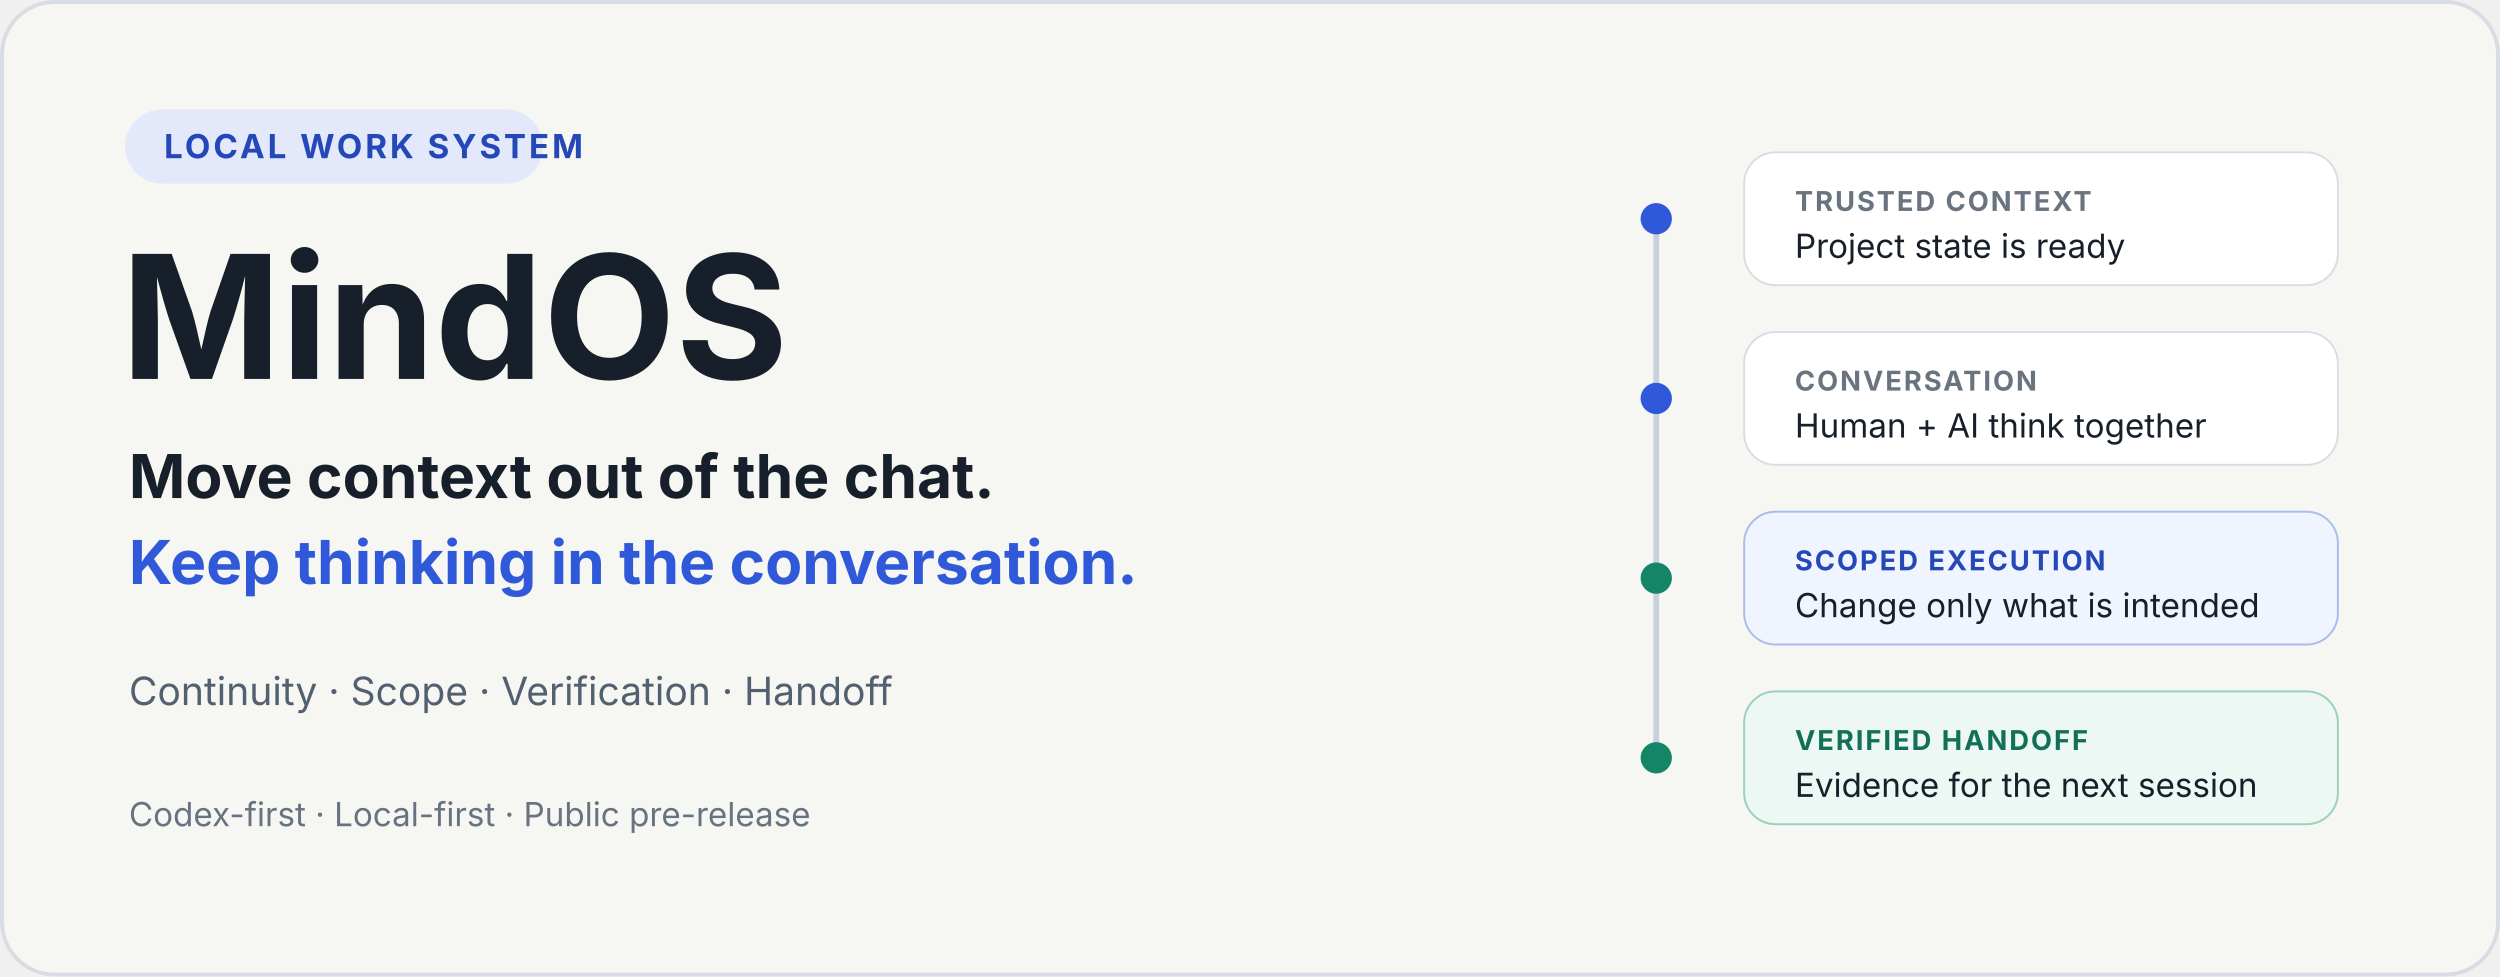
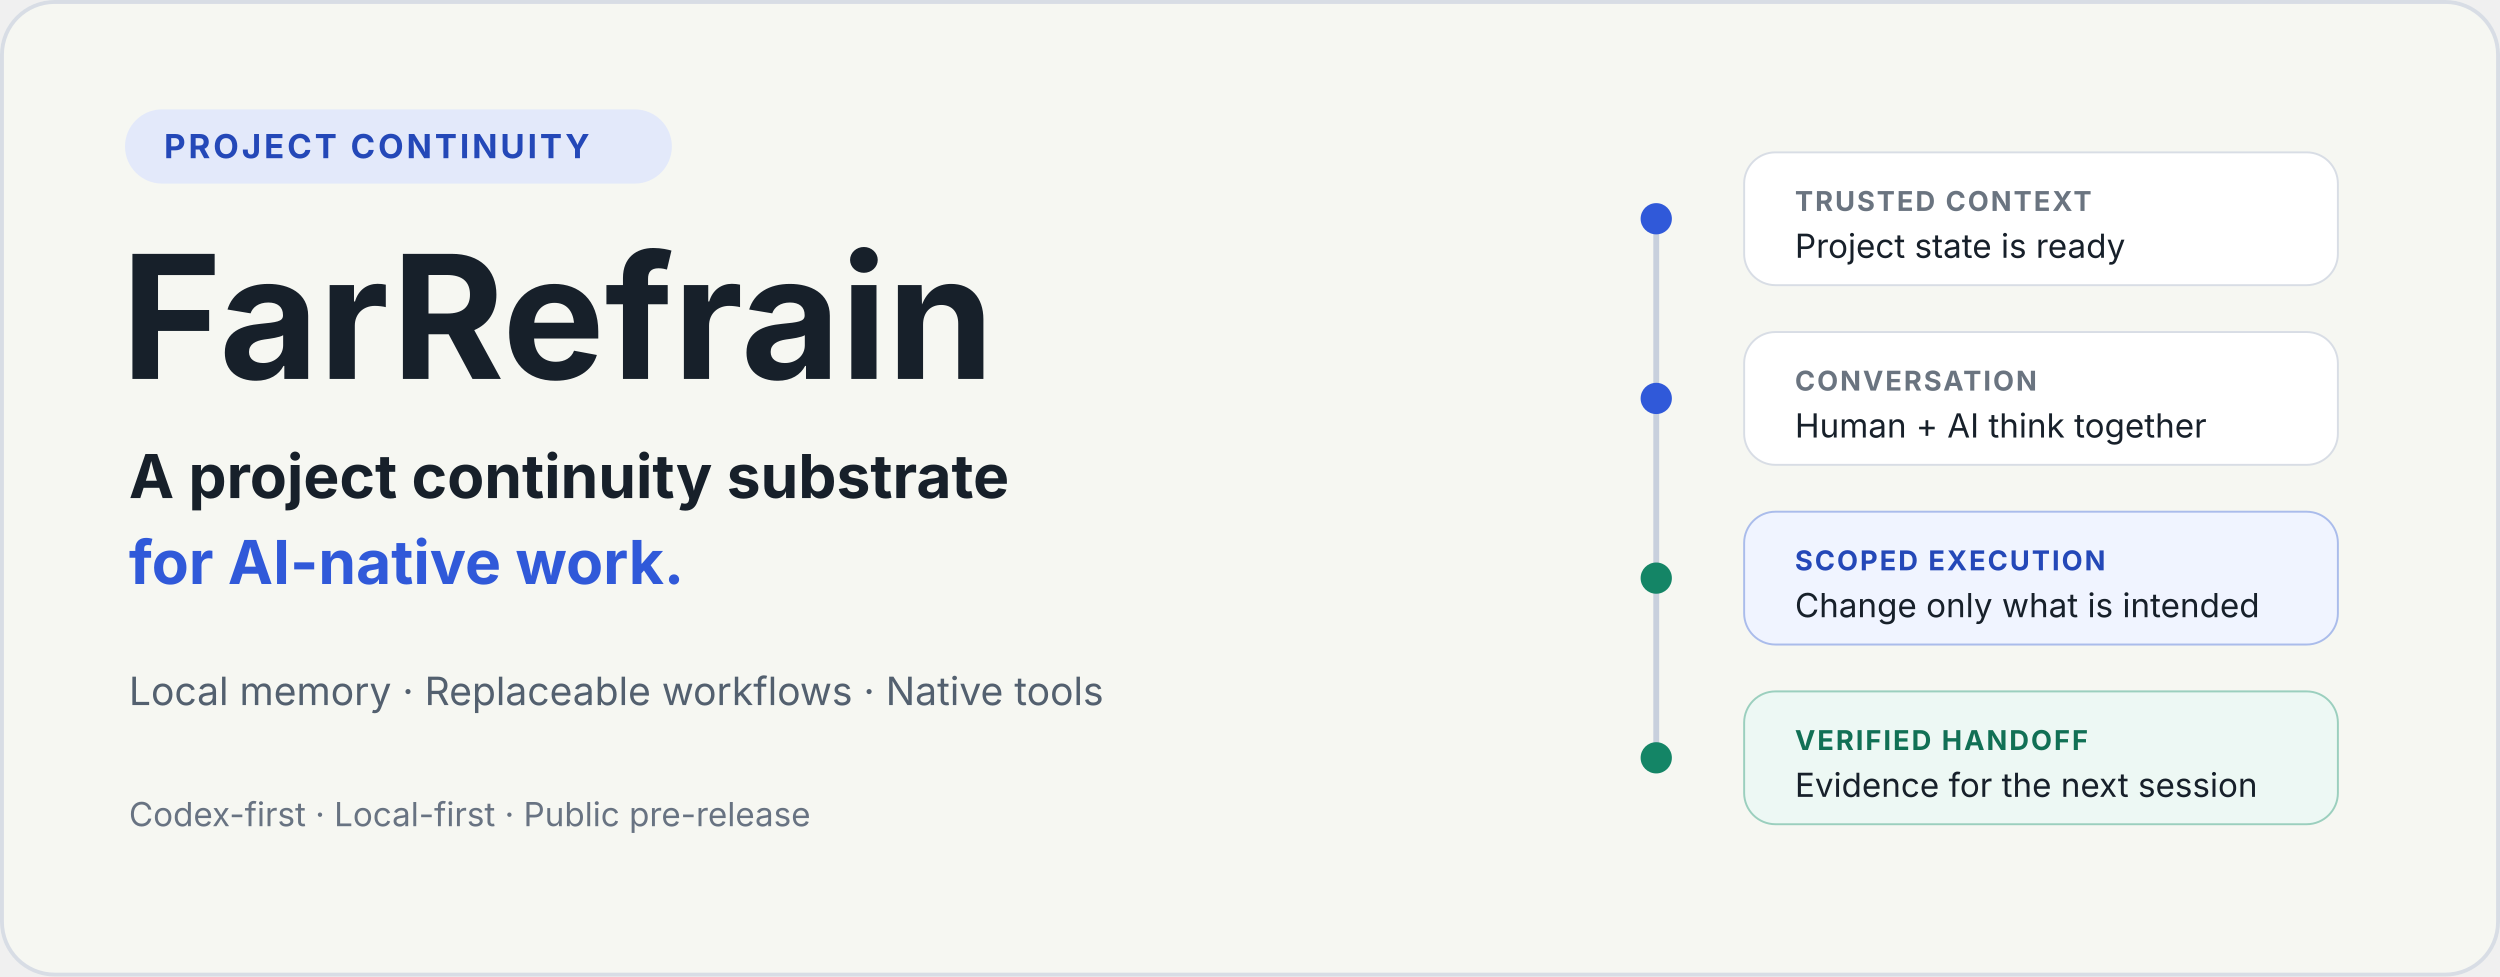
<svg xmlns="http://www.w3.org/2000/svg" width="1280" height="500" viewBox="0 0 1280 500" role="img" aria-labelledby="title desc">
  <rect width="1280" height="500" rx="28" fill="#F6F7F2" />
  <rect x="1" y="1" width="1278" height="498" rx="27" fill="none" stroke="#D8DDE5" stroke-width="2" />
-   <rect x="64" y="56" width="214" height="38" rx="19" fill="#E3E9FA" />
-   <text x="84" y="81" font-family="system-ui, -apple-system, 'Segoe UI', sans-serif" font-size="17" font-weight="700" letter-spacing="1.5" fill="#2448B8">LOCAL WORK SYSTEM</text>
-   <text x="62" y="194" font-family="system-ui, -apple-system, 'Segoe UI', sans-serif" font-size="88" font-weight="750" fill="#17202A">MindOS</text>
-   <text x="66" y="255" font-family="system-ui, -apple-system, 'Segoe UI', sans-serif" font-size="31" font-weight="650" fill="#17202A">Move context out of the chat.</text>
-   <text x="66" y="299" font-family="system-ui, -apple-system, 'Segoe UI', sans-serif" font-size="31" font-weight="650" fill="#3059D9">Keep thinking in the conversation.</text>
-   <text x="66" y="361" font-family="system-ui, -apple-system, 'Segoe UI', sans-serif" font-size="20" fill="#53606F">Continuity · Scope · Verification · Handoff</text>
+   <rect x="64" y="56" width="280" height="38" rx="19" fill="#E3E9FA" />
+   <text x="84" y="81" font-family="system-ui, -apple-system, 'Segoe UI', sans-serif" font-size="17" font-weight="700" letter-spacing="1.5" fill="#2448B8">PROJECT CONTINUITY</text>
+   <text x="62" y="194" font-family="system-ui, -apple-system, 'Segoe UI', sans-serif" font-size="88" font-weight="750" fill="#17202A">FarRefrain</text>
+   <text x="66" y="255" font-family="system-ui, -apple-system, 'Segoe UI', sans-serif" font-size="31" font-weight="650" fill="#17202A">A project continuity substrate</text>
+   <text x="66" y="299" font-family="system-ui, -apple-system, 'Segoe UI', sans-serif" font-size="31" font-weight="650" fill="#3059D9">for AI-native work.</text>
+   <text x="66" y="361" font-family="system-ui, -apple-system, 'Segoe UI', sans-serif" font-size="20" fill="#53606F">Local memory · Replaceable workflows · Native tools</text>
  <text x="66" y="423" font-family="system-ui, -apple-system, 'Segoe UI', sans-serif" font-size="17" fill="#687382">Codex-first · Local-first · Public pre-release</text>
  <line x1="848" y1="112" x2="848" y2="388" stroke="#C8D0DD" stroke-width="3" />
  <circle cx="848" cy="112" r="8" fill="#3059D9" />
  <circle cx="848" cy="204" r="8" fill="#3059D9" />
  <circle cx="848" cy="296" r="8" fill="#148566" />
  <circle cx="848" cy="388" r="8" fill="#148566" />
  <rect x="893" y="78" width="304" height="68" rx="16" fill="#FFFFFF" stroke="#D8DDE5" />
  <text x="919" y="108" font-family="system-ui, -apple-system, 'Segoe UI', sans-serif" font-size="14" font-weight="700" letter-spacing="1" fill="#6A7480">TRUSTED CONTEXT</text>
  <text x="919" y="132" font-family="system-ui, -apple-system, 'Segoe UI', sans-serif" font-size="17" fill="#17202A">Project state is ready</text>
  <rect x="893" y="170" width="304" height="68" rx="16" fill="#FFFFFF" stroke="#D8DDE5" />
  <text x="919" y="200" font-family="system-ui, -apple-system, 'Segoe UI', sans-serif" font-size="14" font-weight="700" letter-spacing="1" fill="#6A7480">CONVERSATION</text>
  <text x="919" y="224" font-family="system-ui, -apple-system, 'Segoe UI', sans-serif" font-size="17" fill="#17202A">Human + AI think together</text>
  <rect x="893" y="262" width="304" height="68" rx="16" fill="#F0F4FF" stroke="#AABCEB" />
  <text x="919" y="292" font-family="system-ui, -apple-system, 'Segoe UI', sans-serif" font-size="14" font-weight="700" letter-spacing="1" fill="#2448B8">SCOPED EXECUTION</text>
  <text x="919" y="316" font-family="system-ui, -apple-system, 'Segoe UI', sans-serif" font-size="17" fill="#17202A">Change only what is intended</text>
  <rect x="893" y="354" width="304" height="68" rx="16" fill="#EDF8F4" stroke="#9BCFBE" />
  <text x="919" y="384" font-family="system-ui, -apple-system, 'Segoe UI', sans-serif" font-size="14" font-weight="700" letter-spacing="1" fill="#117055">VERIFIED HANDOFF</text>
  <text x="919" y="408" font-family="system-ui, -apple-system, 'Segoe UI', sans-serif" font-size="17" fill="#17202A">Evidence for the next session</text>
</svg>
